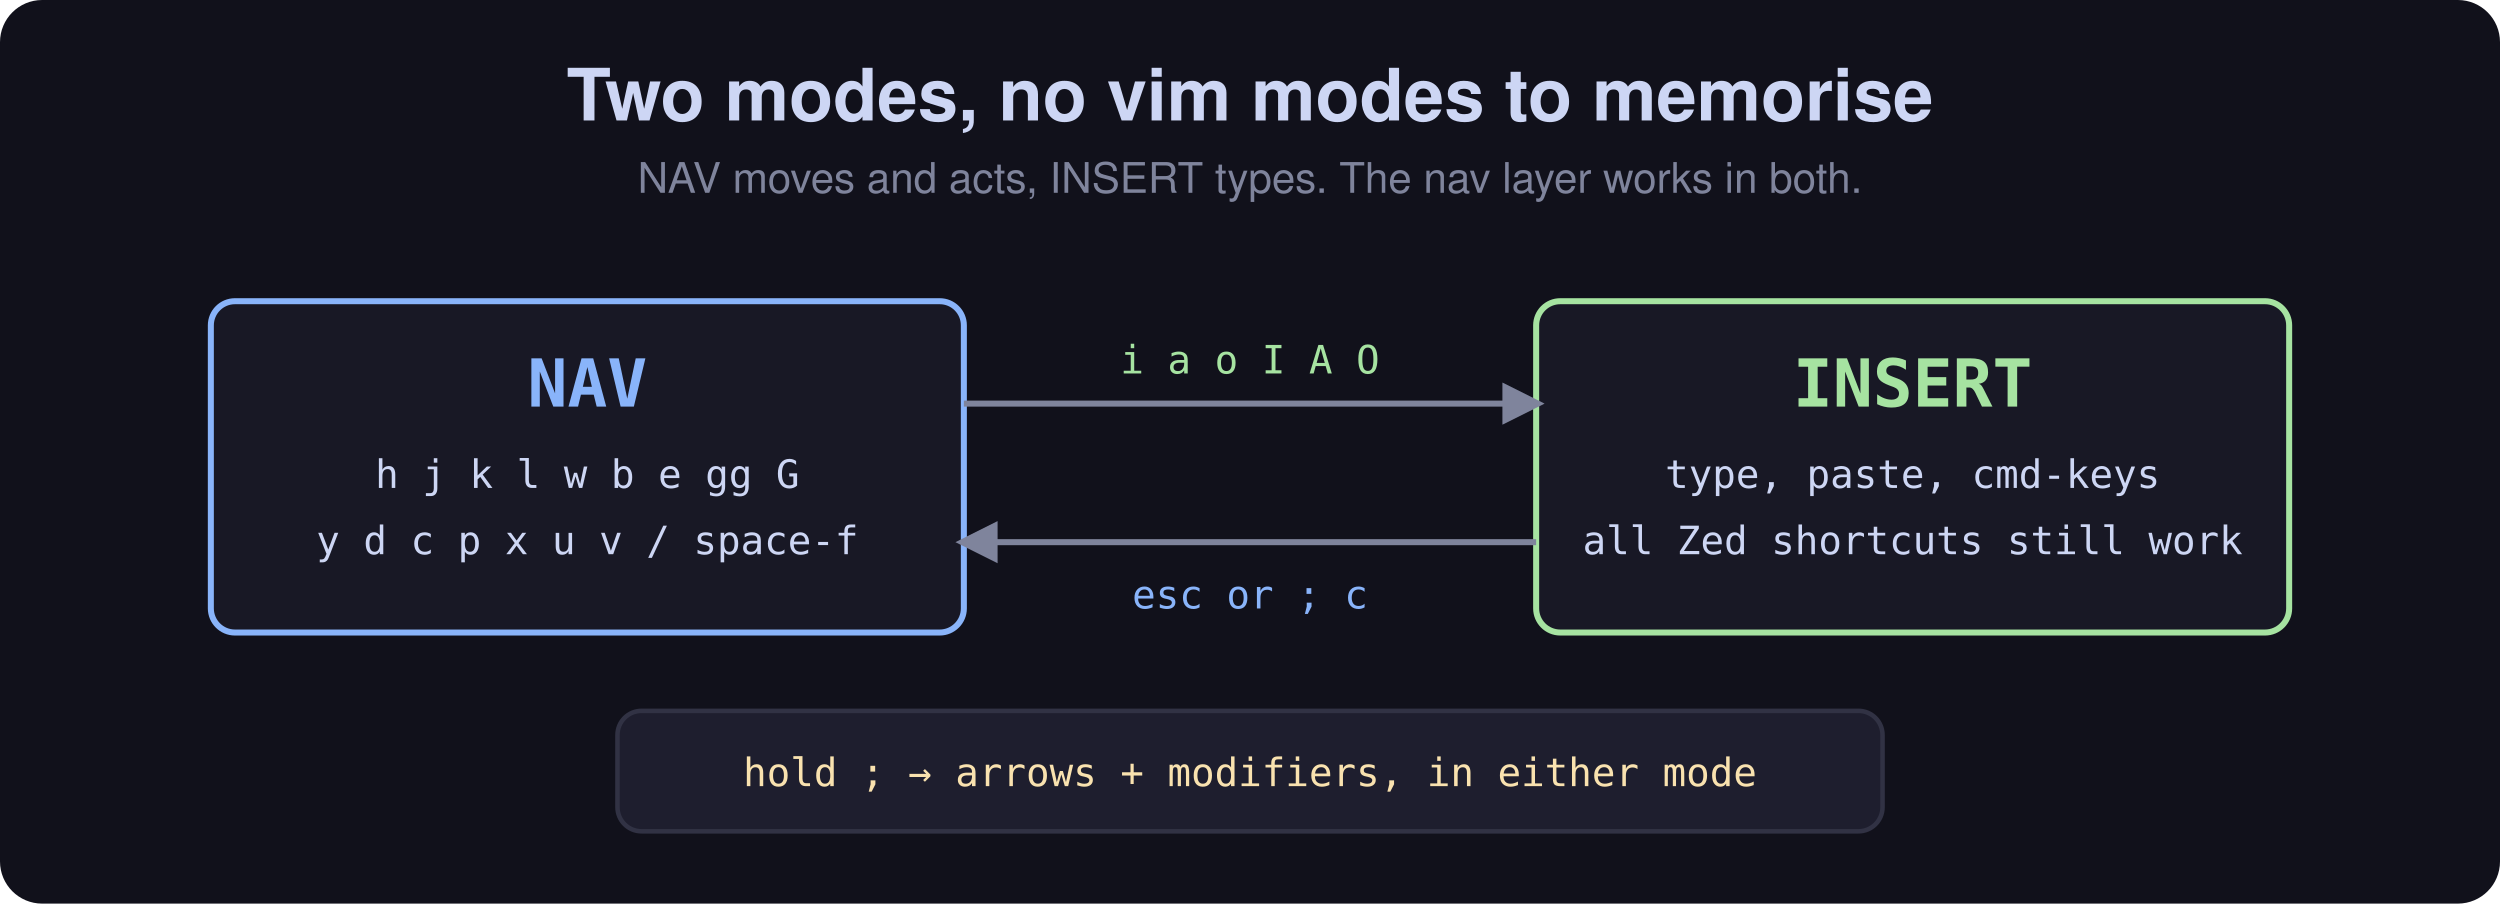
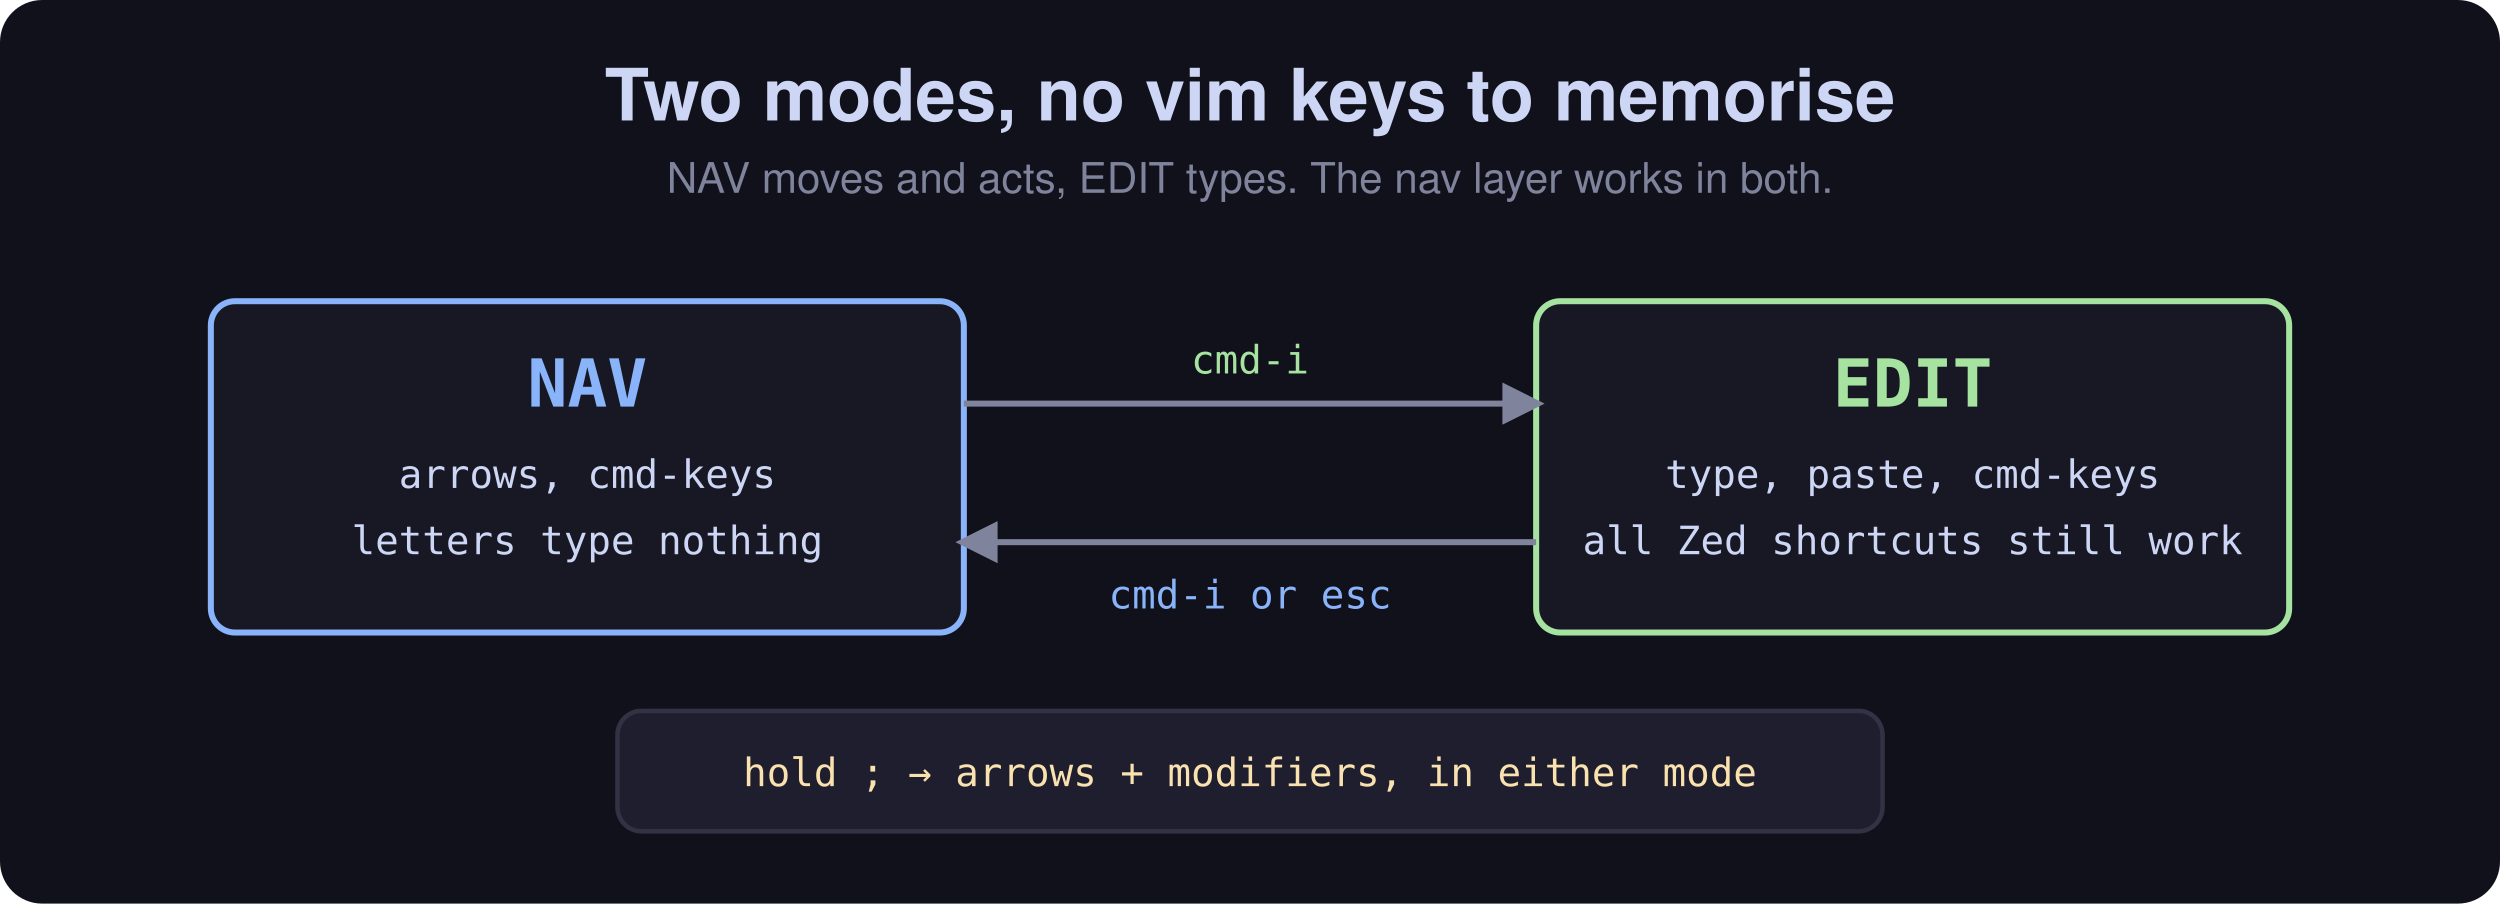
- <svg xmlns="http://www.w3.org/2000/svg" viewBox="0 0 830 300" width="830" height="300" role="img" aria-label="Mode diagram: NAV and INSERT, with the nav layer available in both">
+ <svg xmlns="http://www.w3.org/2000/svg" viewBox="0 0 830 300" width="830" height="300" role="img" aria-label="Mode diagram: NAV and EDIT, with the nav layer available in both">
  <rect width="830" height="300" rx="14" fill="#11111b" />
  <defs>
    <marker id="a" viewBox="0 0 10 10" refX="8" refY="5" markerWidth="7" markerHeight="7" orient="auto-start-reverse">
      <path d="M0 0L10 5L0 10z" fill="#7f849c" />
    </marker>
  </defs>
-   <text x="415.0" y="40" font-family="-apple-system, BlinkMacSystemFont, 'Segoe UI', Helvetica, Arial, sans-serif" font-size="24" fill="#cdd6f4" text-anchor="middle" font-weight="700">Two modes, no vim modes to memorise</text>
-   <text x="415.0" y="64" font-family="-apple-system, BlinkMacSystemFont, 'Segoe UI', Helvetica, Arial, sans-serif" font-size="14" fill="#7f849c" text-anchor="middle" font-weight="400">NAV moves and acts, INSERT types. The nav layer works in both.</text>
+   <text x="415.0" y="40" font-family="-apple-system, BlinkMacSystemFont, 'Segoe UI', Helvetica, Arial, sans-serif" font-size="24" fill="#cdd6f4" text-anchor="middle" font-weight="700">Two modes, no vim keys to memorise</text>
+   <text x="415.0" y="64" font-family="-apple-system, BlinkMacSystemFont, 'Segoe UI', Helvetica, Arial, sans-serif" font-size="14" fill="#7f849c" text-anchor="middle" font-weight="400">NAV moves and acts, EDIT types. The nav layer works in both.</text>
  <rect x="70" y="100" width="250" height="110" rx="8" fill="#181825" stroke="#89b4fa" stroke-width="2" />
  <text x="195" y="135" font-family="ui-monospace, SFMono-Regular, Menlo, Consolas, monospace" font-size="22" fill="#89b4fa" text-anchor="middle" font-weight="700">NAV</text>
-   <text x="195" y="162" font-family="ui-monospace, SFMono-Regular, Menlo, Consolas, monospace" font-size="13" fill="#cdd6f4" text-anchor="middle" font-weight="400">h j k l  w b e  gg  G</text>
-   <text x="195" y="184" font-family="ui-monospace, SFMono-Regular, Menlo, Consolas, monospace" font-size="13" fill="#cdd6f4" text-anchor="middle" font-weight="400">y d c p x u  v  /  space-f</text>
+   <text x="195" y="162" font-family="ui-monospace, SFMono-Regular, Menlo, Consolas, monospace" font-size="13" fill="#cdd6f4" text-anchor="middle" font-weight="400">arrows, cmd-keys</text>
+   <text x="195" y="184" font-family="ui-monospace, SFMono-Regular, Menlo, Consolas, monospace" font-size="13" fill="#cdd6f4" text-anchor="middle" font-weight="400">letters type nothing</text>
  <rect x="510" y="100" width="250" height="110" rx="8" fill="#181825" stroke="#a6e3a1" stroke-width="2" />
-   <text x="635" y="135" font-family="ui-monospace, SFMono-Regular, Menlo, Consolas, monospace" font-size="22" fill="#a6e3a1" text-anchor="middle" font-weight="700">INSERT</text>
+   <text x="635" y="135" font-family="ui-monospace, SFMono-Regular, Menlo, Consolas, monospace" font-size="22" fill="#a6e3a1" text-anchor="middle" font-weight="700">EDIT</text>
  <text x="635" y="162" font-family="ui-monospace, SFMono-Regular, Menlo, Consolas, monospace" font-size="13" fill="#cdd6f4" text-anchor="middle" font-weight="400">type, paste, cmd-keys</text>
  <text x="635" y="184" font-family="ui-monospace, SFMono-Regular, Menlo, Consolas, monospace" font-size="13" fill="#cdd6f4" text-anchor="middle" font-weight="400">all Zed shortcuts still work</text>
  <path d="M320 134 H510" stroke="#7f849c" stroke-width="2" fill="none" marker-end="url(#a)" />
-   <text x="415" y="124" font-family="ui-monospace, SFMono-Regular, Menlo, Consolas, monospace" font-size="13" fill="#a6e3a1" text-anchor="middle" font-weight="400">i  a  o  I  A  O</text>
+   <text x="415" y="124" font-family="ui-monospace, SFMono-Regular, Menlo, Consolas, monospace" font-size="13" fill="#a6e3a1" text-anchor="middle" font-weight="400">cmd-i</text>
  <path d="M510 180 H320" stroke="#7f849c" stroke-width="2" fill="none" marker-end="url(#a)" />
-   <text x="415" y="202" font-family="ui-monospace, SFMono-Regular, Menlo, Consolas, monospace" font-size="13" fill="#89b4fa" text-anchor="middle" font-weight="400">esc   or   ; c</text>
+   <text x="415" y="202" font-family="ui-monospace, SFMono-Regular, Menlo, Consolas, monospace" font-size="13" fill="#89b4fa" text-anchor="middle" font-weight="400">cmd-i   or   esc</text>
  <rect x="205" y="236" width="420" height="40" rx="8" fill="#1e1e2e" stroke="#313244" stroke-width="1.5" />
  <text x="415" y="261" font-family="ui-monospace, SFMono-Regular, Menlo, Consolas, monospace" font-size="13" fill="#f9e2af" text-anchor="middle" font-weight="400">hold ;  →  arrows + modifiers, in either mode</text>
</svg>
